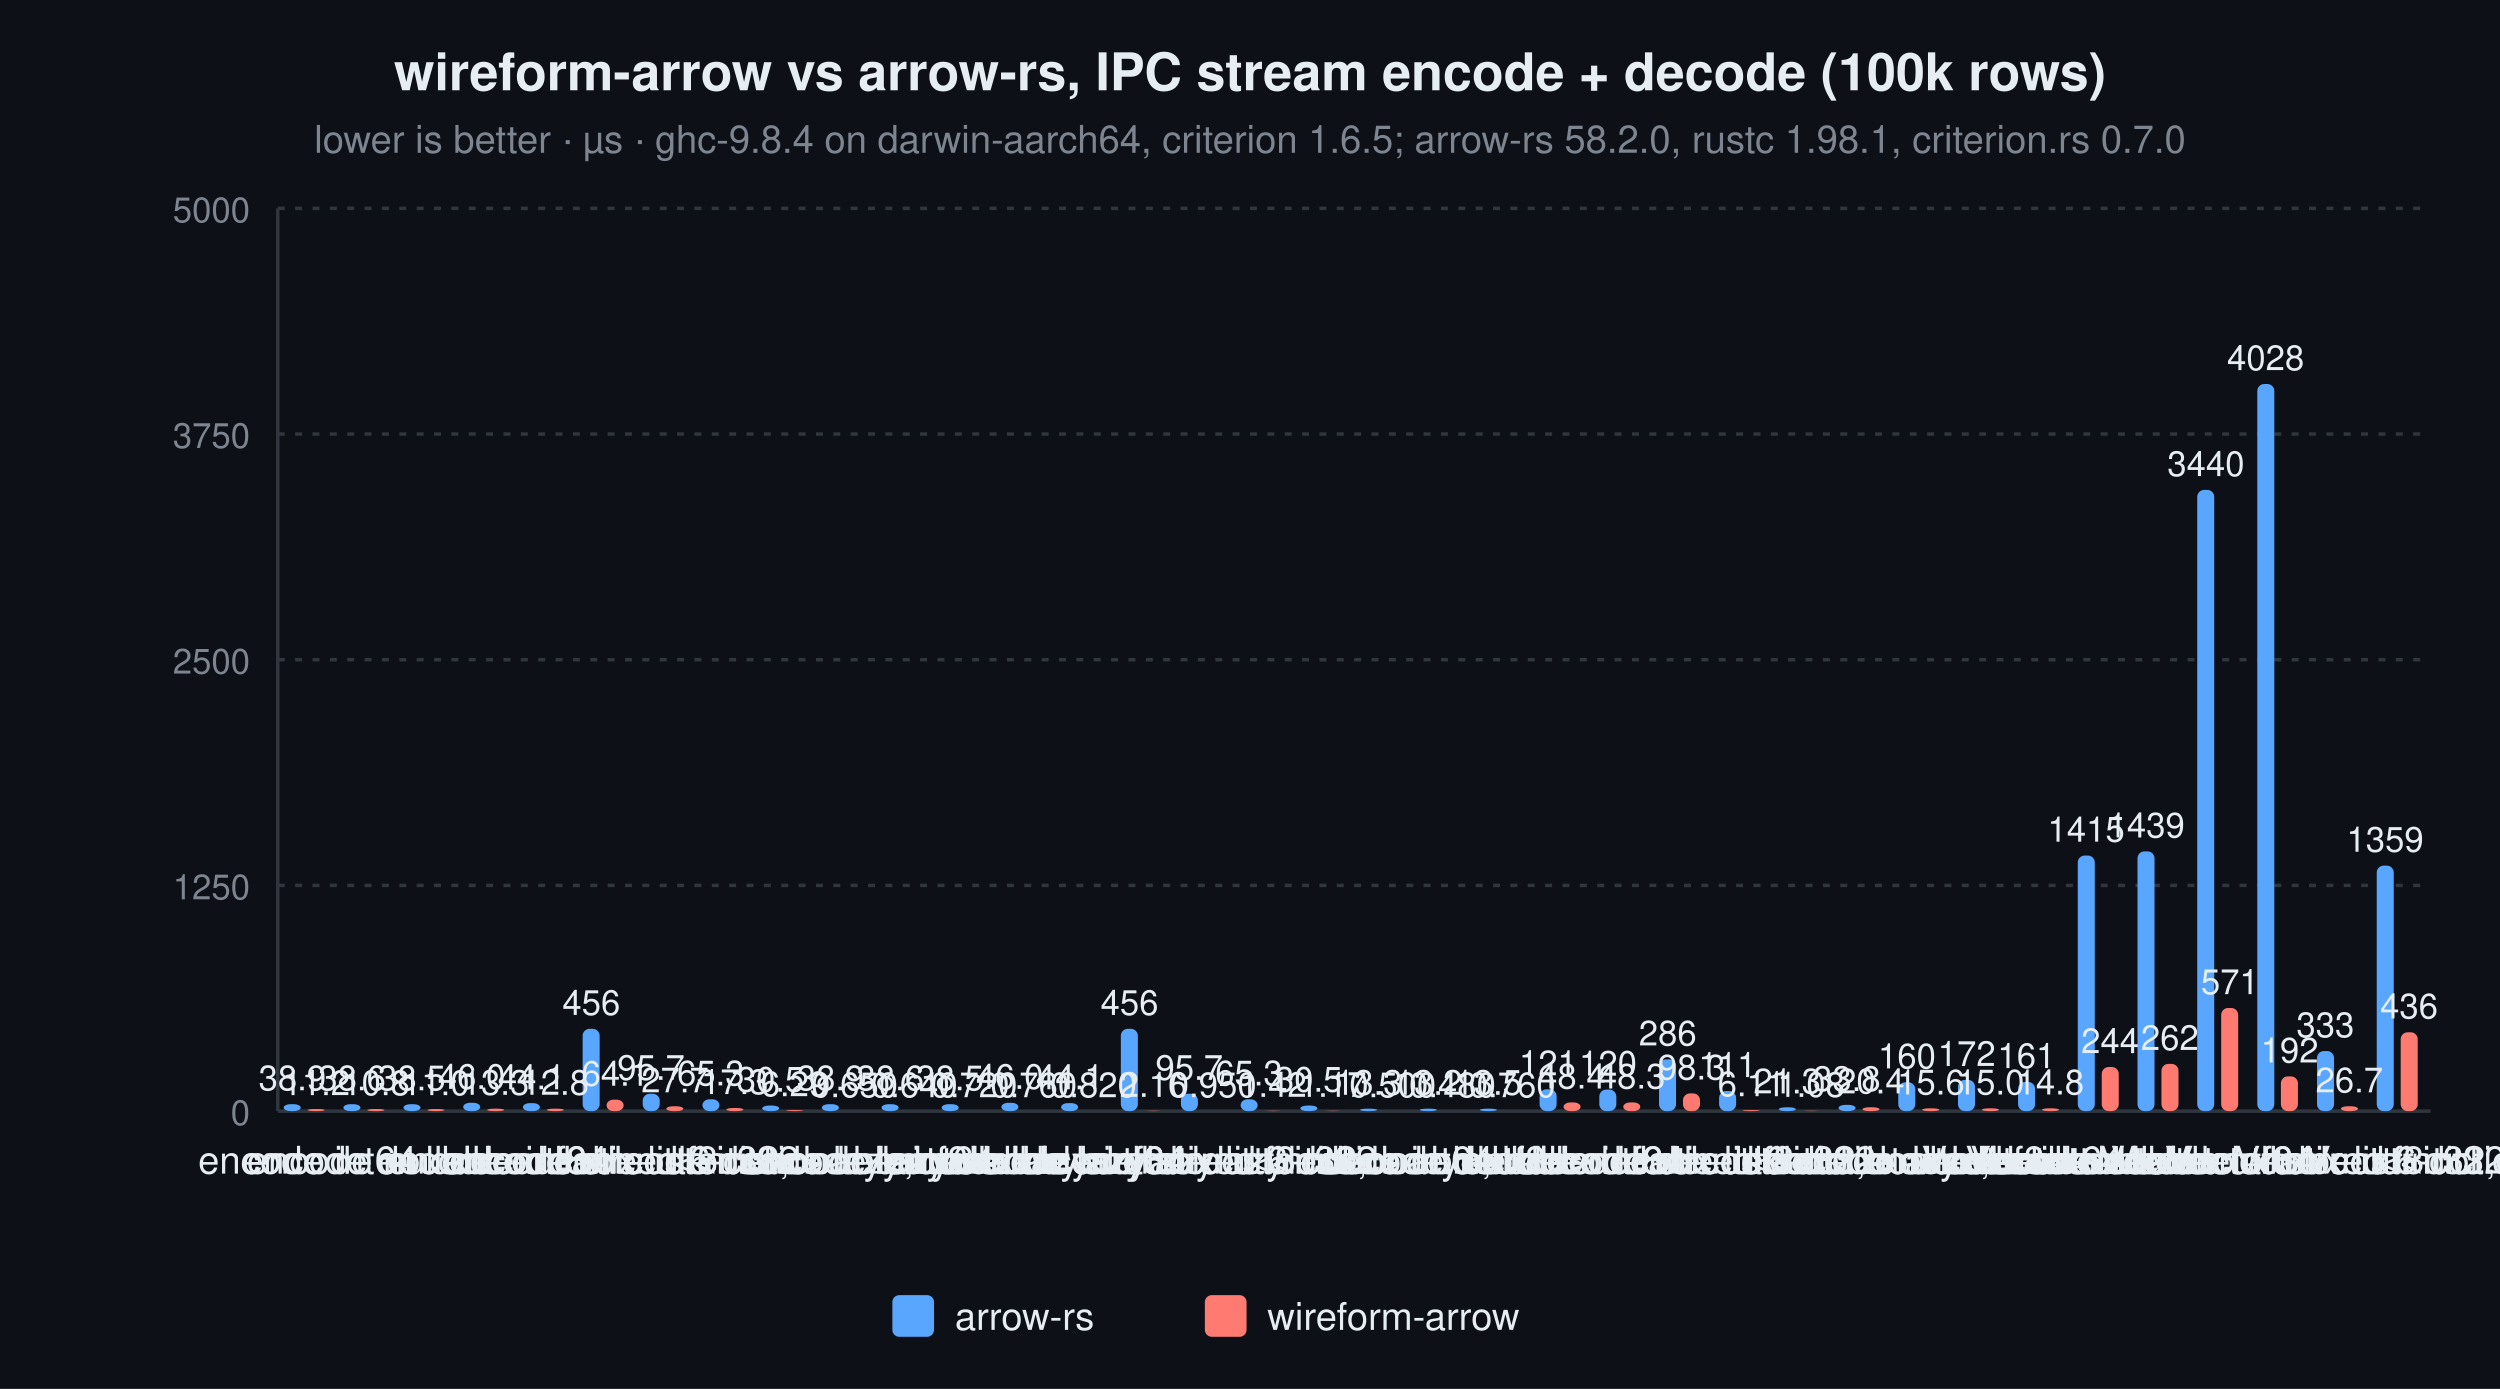
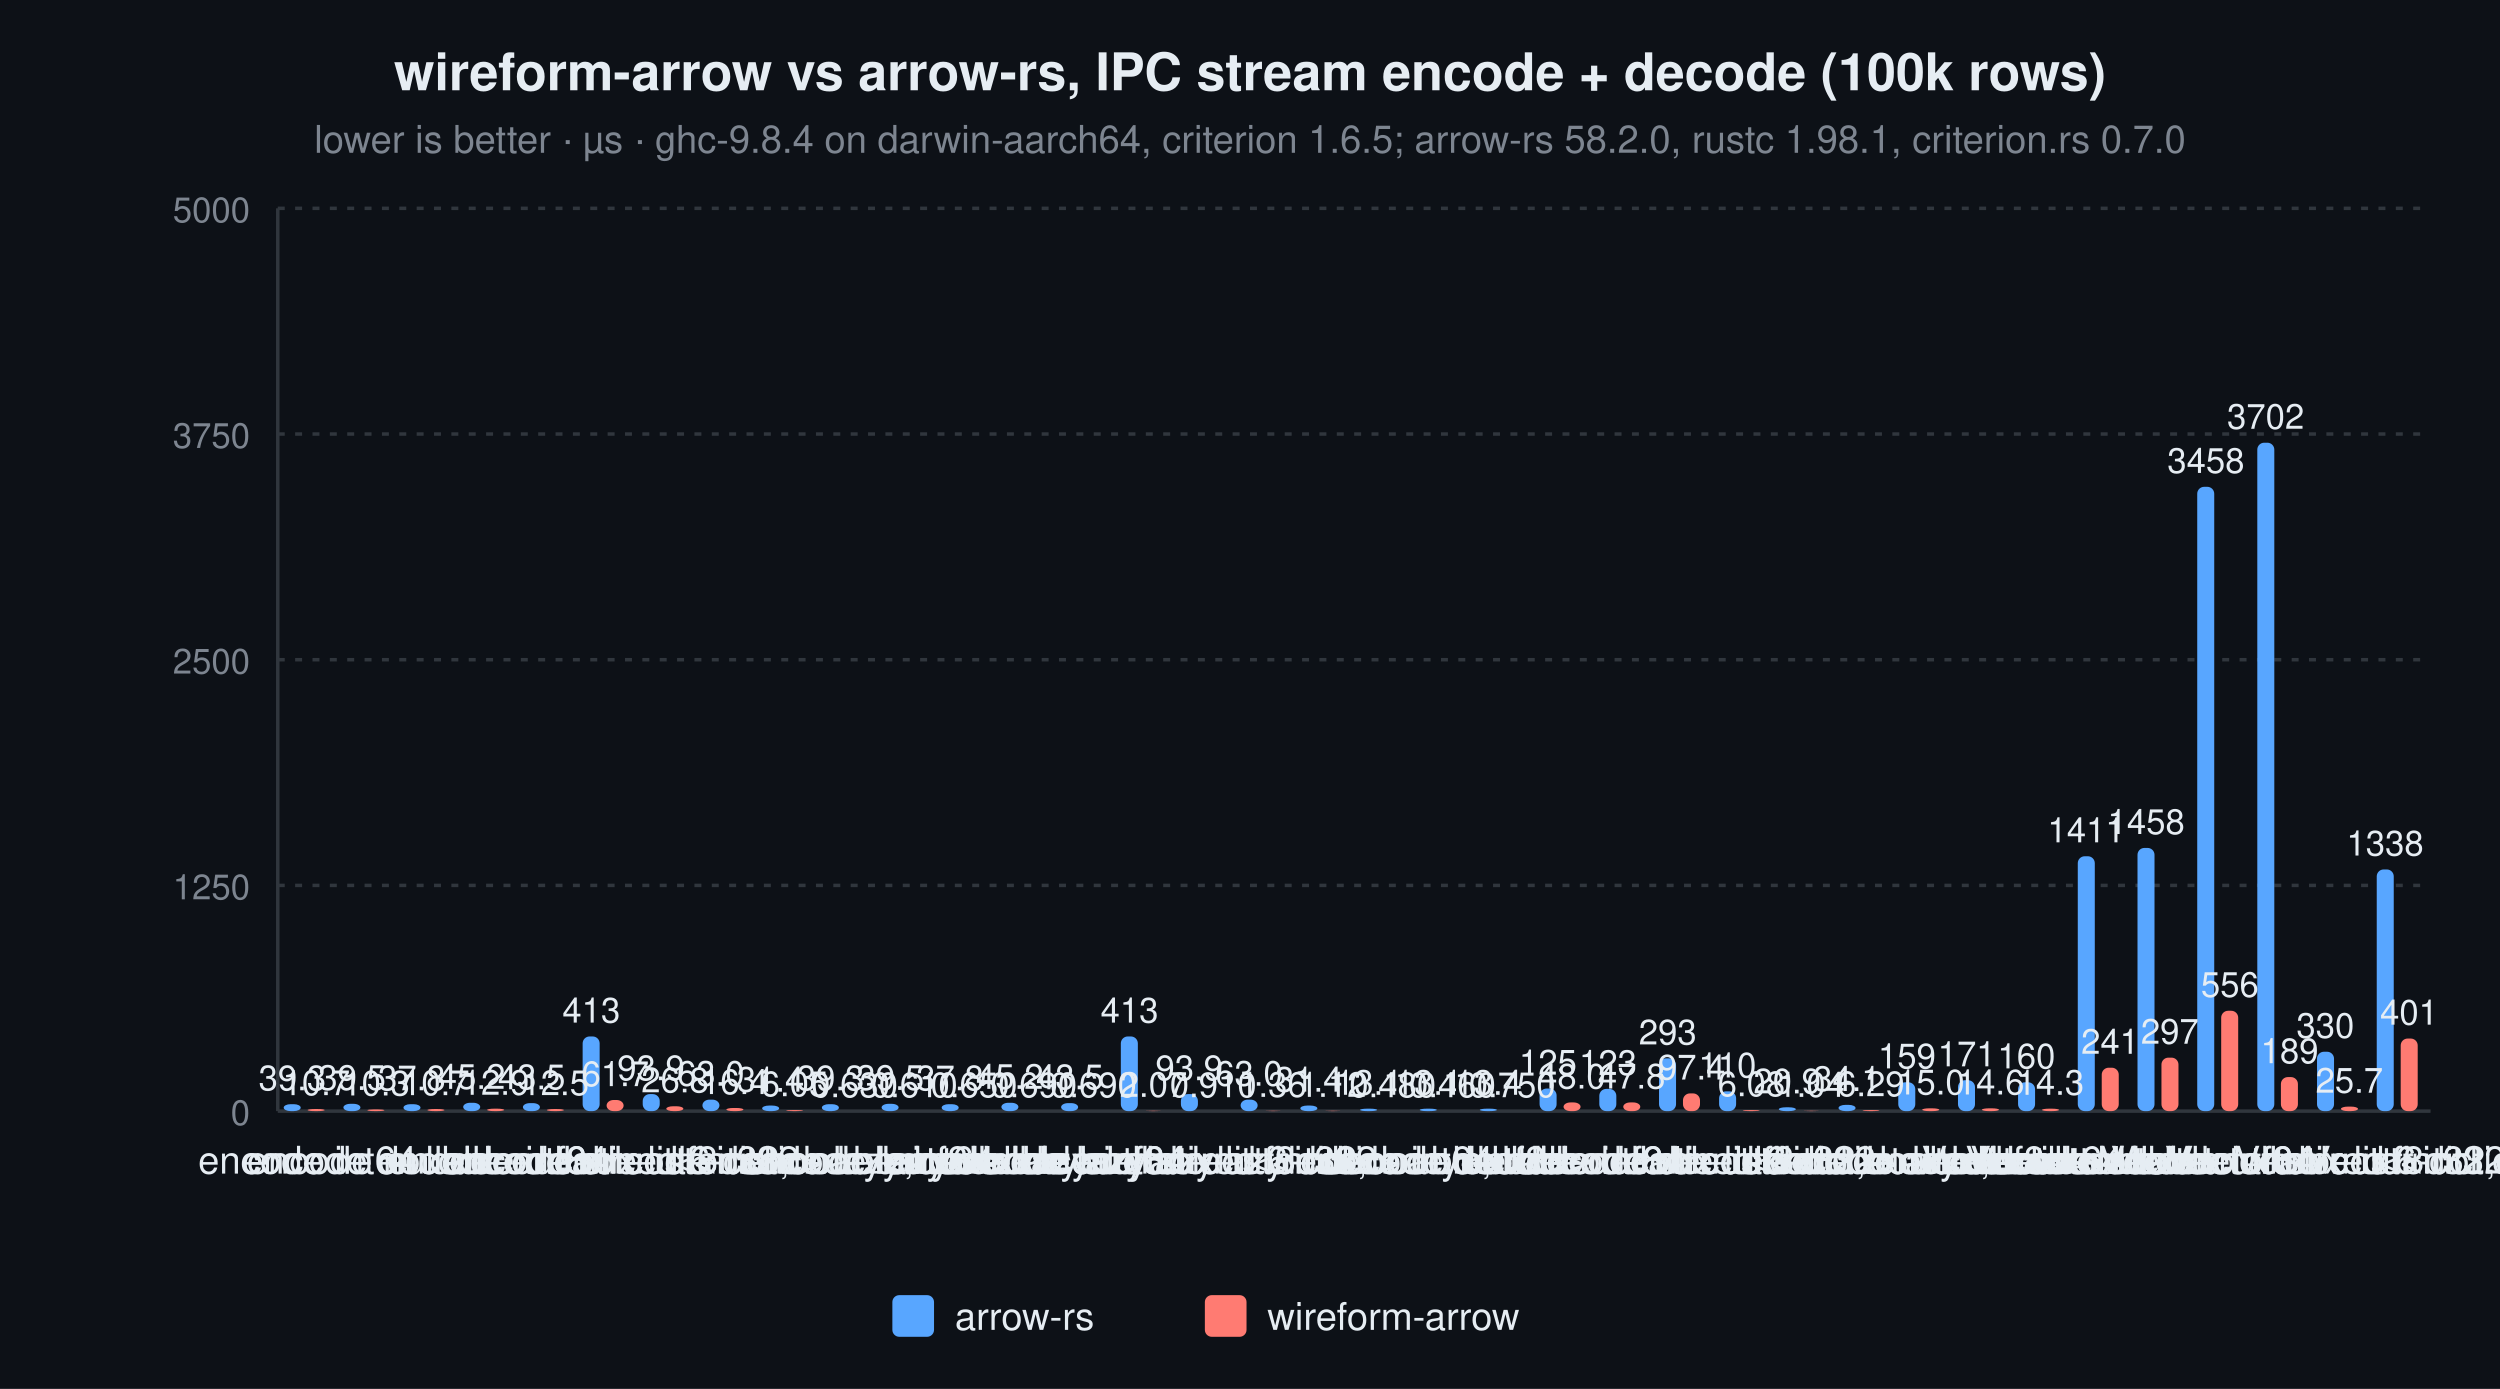
<svg xmlns="http://www.w3.org/2000/svg" viewBox="0 0 720 400" width="720" height="400" font-family="ui-sans-serif, system-ui, -apple-system, BlinkMacSystemFont, &quot;Segoe UI&quot;, Helvetica, Arial, sans-serif" font-size="12">
  <rect x="0" y="0" width="720" height="400" fill="#0d1117" />
  <text x="360" y="26" text-anchor="middle" font-size="15" font-weight="600" fill="#e6edf3">wireform-arrow vs arrow-rs, IPC stream encode + decode (100k rows)</text>
  <text x="360" y="44" text-anchor="middle" font-size="11" fill="#7d8590">lower is better · µs · ghc-9.8.4 on darwin-aarch64, criterion 1.6.5; arrow-rs 58.2.0, rustc 1.98.1, criterion.rs 0.7.0</text>
  <g stroke="#30363d" stroke-width="1">
    <line x1="80" y1="320" x2="700" y2="320" />
    <line x1="80" y1="60" x2="80" y2="320" />
  </g>
  <g>
    <g />
    <text x="72" y="324" text-anchor="end" font-size="10" fill="#7d8590">0</text>
    <line x1="80" y1="255" x2="700" y2="255" stroke="#30363d" stroke-width="1" stroke-dasharray="2 3" />
    <text x="72" y="259" text-anchor="end" font-size="10" fill="#7d8590">1250</text>
    <line x1="80" y1="190" x2="700" y2="190" stroke="#30363d" stroke-width="1" stroke-dasharray="2 3" />
    <text x="72" y="194" text-anchor="end" font-size="10" fill="#7d8590">2500</text>
    <line x1="80" y1="125" x2="700" y2="125" stroke="#30363d" stroke-width="1" stroke-dasharray="2 3" />
    <text x="72" y="129" text-anchor="end" font-size="10" fill="#7d8590">3750</text>
    <line x1="80" y1="60" x2="700" y2="60" stroke="#30363d" stroke-width="1" stroke-dasharray="2 3" />
    <text x="72" y="64" text-anchor="end" font-size="10" fill="#7d8590">5000</text>
  </g>
  <g>
    <rect x="81.7" y="318.0" width="4.9" height="2.0" rx="2" fill="#58a6ff" />
    <rect x="88.6" y="319.4" width="4.9" height="0.6" rx="2" fill="#ff7b72" />
-     <rect x="98.9" y="318.0" width="4.9" height="2.0" rx="2" fill="#58a6ff" />
-     <rect x="105.8" y="319.4" width="4.9" height="0.6" rx="2" fill="#ff7b72" />
+     <rect x="98.9" y="317.9" width="4.9" height="2.1" rx="2" fill="#58a6ff" />
+     <rect x="105.8" y="319.5" width="4.9" height="0.5" rx="2" fill="#ff7b72" />
    <rect x="116.2" y="318.0" width="4.9" height="2.0" rx="2" fill="#58a6ff" />
    <rect x="123.1" y="319.4" width="4.9" height="0.6" rx="2" fill="#ff7b72" />
    <rect x="133.4" y="317.6" width="4.9" height="2.4" rx="2" fill="#58a6ff" />
    <rect x="140.3" y="319.3" width="4.9" height="0.7" rx="2" fill="#ff7b72" />
    <rect x="150.6" y="317.7" width="4.9" height="2.3" rx="2" fill="#58a6ff" />
-     <rect x="157.5" y="319.3" width="4.9" height="0.7" rx="2" fill="#ff7b72" />
-     <rect x="167.8" y="296.3" width="4.9" height="23.7" rx="2" fill="#58a6ff" />
-     <rect x="174.7" y="316.7" width="4.9" height="3.3" rx="2" fill="#ff7b72" />
-     <rect x="185.1" y="315.0" width="4.9" height="5.0" rx="2" fill="#58a6ff" />
+     <rect x="157.5" y="319.4" width="4.9" height="0.6" rx="2" fill="#ff7b72" />
+     <rect x="167.8" y="298.5" width="4.9" height="21.5" rx="2" fill="#58a6ff" />
+     <rect x="174.7" y="316.8" width="4.9" height="3.2" rx="2" fill="#ff7b72" />
+     <rect x="185.1" y="315.1" width="4.9" height="4.9" rx="2" fill="#58a6ff" />
    <rect x="191.9" y="318.6" width="4.9" height="1.4" rx="2" fill="#ff7b72" />
-     <rect x="202.3" y="316.6" width="4.9" height="3.4" rx="2" fill="#58a6ff" />
+     <rect x="202.3" y="316.7" width="4.9" height="3.3" rx="2" fill="#58a6ff" />
    <rect x="209.2" y="319.1" width="4.9" height="0.9" rx="2" fill="#ff7b72" />
    <rect x="219.5" y="318.4" width="4.9" height="1.6" rx="2" fill="#58a6ff" />
    <rect x="226.4" y="319.7" width="4.9" height="0.3" rx="2" fill="#ff7b72" />
    <rect x="236.7" y="318.0" width="4.9" height="2.0" rx="2" fill="#58a6ff" />
    <rect x="243.6" y="320.0" width="4.9" height="0.0" rx="2" fill="#ff7b72" />
-     <rect x="253.9" y="318.0" width="4.9" height="2.0" rx="2" fill="#58a6ff" />
+     <rect x="253.9" y="317.9" width="4.9" height="2.1" rx="2" fill="#58a6ff" />
    <rect x="260.8" y="320.0" width="4.9" height="0.0" rx="2" fill="#ff7b72" />
    <rect x="271.2" y="318.0" width="4.9" height="2.0" rx="2" fill="#58a6ff" />
    <rect x="278.1" y="320.0" width="4.9" height="0.0" rx="2" fill="#ff7b72" />
    <rect x="288.4" y="317.6" width="4.9" height="2.4" rx="2" fill="#58a6ff" />
    <rect x="295.3" y="320.0" width="4.9" height="0.0" rx="2" fill="#ff7b72" />
    <rect x="305.6" y="317.7" width="4.9" height="2.3" rx="2" fill="#58a6ff" />
    <rect x="312.5" y="320.0" width="4.9" height="0.0" rx="2" fill="#ff7b72" />
-     <rect x="322.8" y="296.3" width="4.9" height="23.7" rx="2" fill="#58a6ff" />
+     <rect x="322.8" y="298.5" width="4.9" height="21.5" rx="2" fill="#58a6ff" />
    <rect x="329.7" y="319.9" width="4.9" height="0.1" rx="2" fill="#ff7b72" />
-     <rect x="340.1" y="315.0" width="4.9" height="5.0" rx="2" fill="#58a6ff" />
+     <rect x="340.1" y="315.1" width="4.9" height="4.9" rx="2" fill="#58a6ff" />
    <rect x="346.9" y="320.0" width="4.9" height="0.0" rx="2" fill="#ff7b72" />
-     <rect x="357.3" y="316.6" width="4.9" height="3.4" rx="2" fill="#58a6ff" />
+     <rect x="357.3" y="316.7" width="4.9" height="3.3" rx="2" fill="#58a6ff" />
    <rect x="364.2" y="319.9" width="4.9" height="0.1" rx="2" fill="#ff7b72" />
    <rect x="374.5" y="318.4" width="4.9" height="1.6" rx="2" fill="#58a6ff" />
    <rect x="381.4" y="319.9" width="4.9" height="0.1" rx="2" fill="#ff7b72" />
    <rect x="391.7" y="319.3" width="4.9" height="0.7" rx="2" fill="#58a6ff" />
    <rect x="398.6" y="320.0" width="4.9" height="0.0" rx="2" fill="#ff7b72" />
    <rect x="408.9" y="319.3" width="4.9" height="0.7" rx="2" fill="#58a6ff" />
    <rect x="415.8" y="320.0" width="4.9" height="0.0" rx="2" fill="#ff7b72" />
    <rect x="426.2" y="319.3" width="4.9" height="0.7" rx="2" fill="#58a6ff" />
    <rect x="433.1" y="320.0" width="4.9" height="0.0" rx="2" fill="#ff7b72" />
-     <rect x="443.4" y="313.7" width="4.9" height="6.3" rx="2" fill="#58a6ff" />
+     <rect x="443.4" y="313.5" width="4.9" height="6.5" rx="2" fill="#58a6ff" />
    <rect x="450.3" y="317.5" width="4.9" height="2.5" rx="2" fill="#ff7b72" />
-     <rect x="460.6" y="313.8" width="4.9" height="6.2" rx="2" fill="#58a6ff" />
+     <rect x="460.6" y="313.6" width="4.9" height="6.4" rx="2" fill="#58a6ff" />
    <rect x="467.5" y="317.5" width="4.9" height="2.5" rx="2" fill="#ff7b72" />
-     <rect x="477.8" y="305.1" width="4.9" height="14.9" rx="2" fill="#58a6ff" />
+     <rect x="477.8" y="304.8" width="4.9" height="15.2" rx="2" fill="#58a6ff" />
    <rect x="484.7" y="314.9" width="4.9" height="5.1" rx="2" fill="#ff7b72" />
-     <rect x="495.1" y="314.2" width="4.9" height="5.8" rx="2" fill="#58a6ff" />
+     <rect x="495.1" y="314.3" width="4.9" height="5.7" rx="2" fill="#58a6ff" />
    <rect x="501.9" y="319.7" width="4.9" height="0.3" rx="2" fill="#ff7b72" />
    <rect x="512.3" y="318.9" width="4.9" height="1.1" rx="2" fill="#58a6ff" />
    <rect x="519.2" y="319.9" width="4.9" height="0.1" rx="2" fill="#ff7b72" />
    <rect x="529.5" y="318.2" width="4.9" height="1.8" rx="2" fill="#58a6ff" />
-     <rect x="536.4" y="318.9" width="4.9" height="1.1" rx="2" fill="#ff7b72" />
+     <rect x="536.4" y="319.7" width="4.9" height="0.3" rx="2" fill="#ff7b72" />
    <rect x="546.7" y="311.7" width="4.9" height="8.3" rx="2" fill="#58a6ff" />
    <rect x="553.6" y="319.2" width="4.9" height="0.8" rx="2" fill="#ff7b72" />
-     <rect x="563.9" y="311.0" width="4.9" height="9.0" rx="2" fill="#58a6ff" />
+     <rect x="563.9" y="311.1" width="4.9" height="8.9" rx="2" fill="#58a6ff" />
    <rect x="570.8" y="319.2" width="4.9" height="0.8" rx="2" fill="#ff7b72" />
-     <rect x="581.2" y="311.6" width="4.9" height="8.4" rx="2" fill="#58a6ff" />
-     <rect x="588.1" y="319.2" width="4.9" height="0.8" rx="2" fill="#ff7b72" />
-     <rect x="598.4" y="246.4" width="4.9" height="73.6" rx="2" fill="#58a6ff" />
-     <rect x="605.3" y="307.3" width="4.9" height="12.7" rx="2" fill="#ff7b72" />
-     <rect x="615.6" y="245.2" width="4.9" height="74.8" rx="2" fill="#58a6ff" />
-     <rect x="622.5" y="306.4" width="4.9" height="13.6" rx="2" fill="#ff7b72" />
-     <rect x="632.8" y="141.1" width="4.9" height="178.9" rx="2" fill="#58a6ff" />
-     <rect x="639.7" y="290.3" width="4.9" height="29.7" rx="2" fill="#ff7b72" />
-     <rect x="650.1" y="110.6" width="4.9" height="209.4" rx="2" fill="#58a6ff" />
-     <rect x="656.9" y="310.0" width="4.9" height="10.0" rx="2" fill="#ff7b72" />
-     <rect x="667.3" y="302.7" width="4.9" height="17.3" rx="2" fill="#58a6ff" />
-     <rect x="674.2" y="318.6" width="4.9" height="1.4" rx="2" fill="#ff7b72" />
-     <rect x="684.5" y="249.3" width="4.9" height="70.7" rx="2" fill="#58a6ff" />
-     <rect x="691.4" y="297.3" width="4.9" height="22.7" rx="2" fill="#ff7b72" />
-   </g>
-   <g>
-     <text x="84.2" y="314.0" text-anchor="middle" font-size="10" fill="#e6edf3">38.9</text>
-     <text x="91.1" y="315.4" text-anchor="middle" font-size="10" fill="#e6edf3">11.2</text>
-     <text x="101.4" y="314.0" text-anchor="middle" font-size="10" fill="#e6edf3">38.6</text>
-     <text x="108.3" y="315.4" text-anchor="middle" font-size="10" fill="#e6edf3">10.8</text>
-     <text x="118.6" y="314.0" text-anchor="middle" font-size="10" fill="#e6edf3">38.5</text>
-     <text x="125.5" y="315.4" text-anchor="middle" font-size="10" fill="#e6edf3">11.0</text>
-     <text x="135.8" y="313.6" text-anchor="middle" font-size="10" fill="#e6edf3">46.0</text>
-     <text x="142.7" y="315.3" text-anchor="middle" font-size="10" fill="#e6edf3">13.3</text>
-     <text x="153.1" y="313.7" text-anchor="middle" font-size="10" fill="#e6edf3">44.1</text>
-     <text x="159.9" y="315.3" text-anchor="middle" font-size="10" fill="#e6edf3">12.8</text>
-     <text x="170.3" y="292.3" text-anchor="middle" font-size="10" fill="#e6edf3">456</text>
-     <text x="177.2" y="312.7" text-anchor="middle" font-size="10" fill="#e6edf3">64.1</text>
-     <text x="187.5" y="311.0" text-anchor="middle" font-size="10" fill="#e6edf3">95.7</text>
-     <text x="194.4" y="314.6" text-anchor="middle" font-size="10" fill="#e6edf3">27.7</text>
-     <text x="204.7" y="312.6" text-anchor="middle" font-size="10" fill="#e6edf3">65.3</text>
-     <text x="211.6" y="315.1" text-anchor="middle" font-size="10" fill="#e6edf3">17.3</text>
-     <text x="221.9" y="314.4" text-anchor="middle" font-size="10" fill="#e6edf3">30.5</text>
-     <text x="228.8" y="315.7" text-anchor="middle" font-size="10" fill="#e6edf3">6.29</text>
-     <text x="239.2" y="314.0" text-anchor="middle" font-size="10" fill="#e6edf3">38.9</text>
-     <text x="246.1" y="316.0" text-anchor="middle" font-size="10" fill="#e6edf3">0.650</text>
-     <text x="256.4" y="314.0" text-anchor="middle" font-size="10" fill="#e6edf3">38.6</text>
-     <text x="263.3" y="316.0" text-anchor="middle" font-size="10" fill="#e6edf3">0.640</text>
-     <text x="273.6" y="314.0" text-anchor="middle" font-size="10" fill="#e6edf3">38.5</text>
-     <text x="280.5" y="316.0" text-anchor="middle" font-size="10" fill="#e6edf3">0.720</text>
-     <text x="290.8" y="313.6" text-anchor="middle" font-size="10" fill="#e6edf3">46.0</text>
-     <text x="297.7" y="316.0" text-anchor="middle" font-size="10" fill="#e6edf3">0.760</text>
-     <text x="308.1" y="313.7" text-anchor="middle" font-size="10" fill="#e6edf3">44.1</text>
-     <text x="314.9" y="316.0" text-anchor="middle" font-size="10" fill="#e6edf3">0.820</text>
-     <text x="325.3" y="292.3" text-anchor="middle" font-size="10" fill="#e6edf3">456</text>
-     <text x="332.2" y="315.9" text-anchor="middle" font-size="10" fill="#e6edf3">2.16</text>
-     <text x="342.5" y="311.0" text-anchor="middle" font-size="10" fill="#e6edf3">95.7</text>
-     <text x="349.4" y="316.0" text-anchor="middle" font-size="10" fill="#e6edf3">0.950</text>
-     <text x="359.7" y="312.6" text-anchor="middle" font-size="10" fill="#e6edf3">65.3</text>
-     <text x="366.6" y="315.9" text-anchor="middle" font-size="10" fill="#e6edf3">1.42</text>
-     <text x="376.9" y="314.4" text-anchor="middle" font-size="10" fill="#e6edf3">30.5</text>
-     <text x="383.8" y="315.9" text-anchor="middle" font-size="10" fill="#e6edf3">1.17</text>
-     <text x="394.2" y="315.3" text-anchor="middle" font-size="10" fill="#e6edf3">13.3</text>
-     <text x="401.1" y="316.0" text-anchor="middle" font-size="10" fill="#e6edf3">0.500</text>
-     <text x="411.4" y="315.3" text-anchor="middle" font-size="10" fill="#e6edf3">13.2</text>
-     <text x="418.3" y="316.0" text-anchor="middle" font-size="10" fill="#e6edf3">0.480</text>
-     <text x="428.6" y="315.3" text-anchor="middle" font-size="10" fill="#e6edf3">13.5</text>
-     <text x="435.5" y="316.0" text-anchor="middle" font-size="10" fill="#e6edf3">0.760</text>
-     <text x="445.8" y="309.7" text-anchor="middle" font-size="10" fill="#e6edf3">121</text>
-     <text x="452.7" y="313.5" text-anchor="middle" font-size="10" fill="#e6edf3">48.4</text>
-     <text x="463.1" y="309.8" text-anchor="middle" font-size="10" fill="#e6edf3">120</text>
-     <text x="469.9" y="313.5" text-anchor="middle" font-size="10" fill="#e6edf3">48.3</text>
-     <text x="480.3" y="301.1" text-anchor="middle" font-size="10" fill="#e6edf3">286</text>
-     <text x="487.2" y="310.9" text-anchor="middle" font-size="10" fill="#e6edf3">98.3</text>
-     <text x="497.5" y="310.2" text-anchor="middle" font-size="10" fill="#e6edf3">111</text>
-     <text x="504.4" y="315.7" text-anchor="middle" font-size="10" fill="#e6edf3">6.11</text>
-     <text x="514.7" y="314.9" text-anchor="middle" font-size="10" fill="#e6edf3">21.3</text>
-     <text x="521.6" y="315.9" text-anchor="middle" font-size="10" fill="#e6edf3">1.08</text>
-     <text x="531.9" y="314.2" text-anchor="middle" font-size="10" fill="#e6edf3">33.8</text>
-     <text x="538.8" y="314.9" text-anchor="middle" font-size="10" fill="#e6edf3">20.4</text>
-     <text x="549.2" y="307.7" text-anchor="middle" font-size="10" fill="#e6edf3">160</text>
-     <text x="556.1" y="315.2" text-anchor="middle" font-size="10" fill="#e6edf3">15.6</text>
-     <text x="566.4" y="307.0" text-anchor="middle" font-size="10" fill="#e6edf3">172</text>
-     <text x="573.3" y="315.2" text-anchor="middle" font-size="10" fill="#e6edf3">15.0</text>
-     <text x="583.6" y="307.6" text-anchor="middle" font-size="10" fill="#e6edf3">161</text>
-     <text x="590.5" y="315.2" text-anchor="middle" font-size="10" fill="#e6edf3">14.8</text>
-     <text x="600.8" y="242.4" text-anchor="middle" font-size="10" fill="#e6edf3">1415</text>
-     <text x="607.7" y="303.3" text-anchor="middle" font-size="10" fill="#e6edf3">244</text>
-     <text x="618.1" y="241.2" text-anchor="middle" font-size="10" fill="#e6edf3">1439</text>
-     <text x="624.9" y="302.4" text-anchor="middle" font-size="10" fill="#e6edf3">262</text>
-     <text x="635.3" y="137.1" text-anchor="middle" font-size="10" fill="#e6edf3">3440</text>
-     <text x="642.2" y="286.3" text-anchor="middle" font-size="10" fill="#e6edf3">571</text>
-     <text x="652.5" y="106.6" text-anchor="middle" font-size="10" fill="#e6edf3">4028</text>
-     <text x="659.4" y="306.0" text-anchor="middle" font-size="10" fill="#e6edf3">192</text>
-     <text x="669.7" y="298.7" text-anchor="middle" font-size="10" fill="#e6edf3">333</text>
-     <text x="676.6" y="314.6" text-anchor="middle" font-size="10" fill="#e6edf3">26.7</text>
-     <text x="686.9" y="245.3" text-anchor="middle" font-size="10" fill="#e6edf3">1359</text>
-     <text x="693.8" y="293.3" text-anchor="middle" font-size="10" fill="#e6edf3">436</text>
+     <rect x="581.2" y="311.7" width="4.9" height="8.3" rx="2" fill="#58a6ff" />
+     <rect x="588.1" y="319.3" width="4.9" height="0.7" rx="2" fill="#ff7b72" />
+     <rect x="598.4" y="246.6" width="4.9" height="73.4" rx="2" fill="#58a6ff" />
+     <rect x="605.3" y="307.5" width="4.9" height="12.5" rx="2" fill="#ff7b72" />
+     <rect x="615.6" y="244.2" width="4.9" height="75.8" rx="2" fill="#58a6ff" />
+     <rect x="622.5" y="304.6" width="4.9" height="15.4" rx="2" fill="#ff7b72" />
+     <rect x="632.8" y="140.2" width="4.9" height="179.8" rx="2" fill="#58a6ff" />
+     <rect x="639.7" y="291.1" width="4.9" height="28.9" rx="2" fill="#ff7b72" />
+     <rect x="650.1" y="127.5" width="4.9" height="192.5" rx="2" fill="#58a6ff" />
+     <rect x="656.9" y="310.2" width="4.9" height="9.8" rx="2" fill="#ff7b72" />
+     <rect x="667.3" y="302.9" width="4.9" height="17.1" rx="2" fill="#58a6ff" />
+     <rect x="674.2" y="318.7" width="4.9" height="1.3" rx="2" fill="#ff7b72" />
+     <rect x="684.5" y="250.4" width="4.9" height="69.6" rx="2" fill="#58a6ff" />
+     <rect x="691.4" y="299.1" width="4.9" height="20.9" rx="2" fill="#ff7b72" />
+   </g>
+   <g>
+     <text x="84.2" y="314.0" text-anchor="middle" font-size="10" fill="#e6edf3">39.3</text>
+     <text x="91.1" y="315.4" text-anchor="middle" font-size="10" fill="#e6edf3">10.7</text>
+     <text x="101.4" y="313.9" text-anchor="middle" font-size="10" fill="#e6edf3">39.5</text>
+     <text x="108.3" y="315.5" text-anchor="middle" font-size="10" fill="#e6edf3">10.3</text>
+     <text x="118.6" y="314.0" text-anchor="middle" font-size="10" fill="#e6edf3">37.8</text>
+     <text x="125.5" y="315.4" text-anchor="middle" font-size="10" fill="#e6edf3">10.7</text>
+     <text x="135.8" y="313.6" text-anchor="middle" font-size="10" fill="#e6edf3">45.2</text>
+     <text x="142.7" y="315.3" text-anchor="middle" font-size="10" fill="#e6edf3">12.9</text>
+     <text x="153.1" y="313.7" text-anchor="middle" font-size="10" fill="#e6edf3">43.5</text>
+     <text x="159.9" y="315.4" text-anchor="middle" font-size="10" fill="#e6edf3">12.5</text>
+     <text x="170.3" y="294.5" text-anchor="middle" font-size="10" fill="#e6edf3">413</text>
+     <text x="177.2" y="312.8" text-anchor="middle" font-size="10" fill="#e6edf3">61.7</text>
+     <text x="187.5" y="311.1" text-anchor="middle" font-size="10" fill="#e6edf3">93.9</text>
+     <text x="194.4" y="314.6" text-anchor="middle" font-size="10" fill="#e6edf3">26.8</text>
+     <text x="204.7" y="312.7" text-anchor="middle" font-size="10" fill="#e6edf3">63.0</text>
+     <text x="211.6" y="315.1" text-anchor="middle" font-size="10" fill="#e6edf3">16.4</text>
+     <text x="221.9" y="314.4" text-anchor="middle" font-size="10" fill="#e6edf3">31.4</text>
+     <text x="228.8" y="315.7" text-anchor="middle" font-size="10" fill="#e6edf3">6.05</text>
+     <text x="239.2" y="314.0" text-anchor="middle" font-size="10" fill="#e6edf3">39.3</text>
+     <text x="246.1" y="316.0" text-anchor="middle" font-size="10" fill="#e6edf3">0.630</text>
+     <text x="256.4" y="313.9" text-anchor="middle" font-size="10" fill="#e6edf3">39.5</text>
+     <text x="263.3" y="316.0" text-anchor="middle" font-size="10" fill="#e6edf3">0.610</text>
+     <text x="273.6" y="314.0" text-anchor="middle" font-size="10" fill="#e6edf3">37.8</text>
+     <text x="280.5" y="316.0" text-anchor="middle" font-size="10" fill="#e6edf3">0.650</text>
+     <text x="290.8" y="313.6" text-anchor="middle" font-size="10" fill="#e6edf3">45.2</text>
+     <text x="297.7" y="316.0" text-anchor="middle" font-size="10" fill="#e6edf3">0.690</text>
+     <text x="308.1" y="313.7" text-anchor="middle" font-size="10" fill="#e6edf3">43.5</text>
+     <text x="314.9" y="316.0" text-anchor="middle" font-size="10" fill="#e6edf3">0.690</text>
+     <text x="325.3" y="294.5" text-anchor="middle" font-size="10" fill="#e6edf3">413</text>
+     <text x="332.2" y="315.9" text-anchor="middle" font-size="10" fill="#e6edf3">2.07</text>
+     <text x="342.5" y="311.1" text-anchor="middle" font-size="10" fill="#e6edf3">93.9</text>
+     <text x="349.4" y="316.0" text-anchor="middle" font-size="10" fill="#e6edf3">0.910</text>
+     <text x="359.7" y="312.7" text-anchor="middle" font-size="10" fill="#e6edf3">63.0</text>
+     <text x="366.6" y="315.9" text-anchor="middle" font-size="10" fill="#e6edf3">1.36</text>
+     <text x="376.9" y="314.4" text-anchor="middle" font-size="10" fill="#e6edf3">31.4</text>
+     <text x="383.8" y="315.9" text-anchor="middle" font-size="10" fill="#e6edf3">1.12</text>
+     <text x="394.2" y="315.3" text-anchor="middle" font-size="10" fill="#e6edf3">13.1</text>
+     <text x="401.1" y="316.0" text-anchor="middle" font-size="10" fill="#e6edf3">0.480</text>
+     <text x="411.4" y="315.3" text-anchor="middle" font-size="10" fill="#e6edf3">13.1</text>
+     <text x="418.3" y="316.0" text-anchor="middle" font-size="10" fill="#e6edf3">0.460</text>
+     <text x="428.6" y="315.3" text-anchor="middle" font-size="10" fill="#e6edf3">13.4</text>
+     <text x="435.5" y="316.0" text-anchor="middle" font-size="10" fill="#e6edf3">0.750</text>
+     <text x="445.8" y="309.5" text-anchor="middle" font-size="10" fill="#e6edf3">125</text>
+     <text x="452.7" y="313.5" text-anchor="middle" font-size="10" fill="#e6edf3">48.0</text>
+     <text x="463.1" y="309.6" text-anchor="middle" font-size="10" fill="#e6edf3">123</text>
+     <text x="469.9" y="313.5" text-anchor="middle" font-size="10" fill="#e6edf3">47.8</text>
+     <text x="480.3" y="300.8" text-anchor="middle" font-size="10" fill="#e6edf3">293</text>
+     <text x="487.2" y="310.9" text-anchor="middle" font-size="10" fill="#e6edf3">97.4</text>
+     <text x="497.5" y="310.3" text-anchor="middle" font-size="10" fill="#e6edf3">110</text>
+     <text x="504.4" y="315.7" text-anchor="middle" font-size="10" fill="#e6edf3">6.08</text>
+     <text x="514.7" y="314.9" text-anchor="middle" font-size="10" fill="#e6edf3">20.9</text>
+     <text x="521.6" y="315.9" text-anchor="middle" font-size="10" fill="#e6edf3">1.04</text>
+     <text x="531.9" y="314.2" text-anchor="middle" font-size="10" fill="#e6edf3">34.1</text>
+     <text x="538.8" y="315.7" text-anchor="middle" font-size="10" fill="#e6edf3">6.29</text>
+     <text x="549.2" y="307.7" text-anchor="middle" font-size="10" fill="#e6edf3">159</text>
+     <text x="556.1" y="315.2" text-anchor="middle" font-size="10" fill="#e6edf3">15.0</text>
+     <text x="566.4" y="307.1" text-anchor="middle" font-size="10" fill="#e6edf3">171</text>
+     <text x="573.3" y="315.2" text-anchor="middle" font-size="10" fill="#e6edf3">14.6</text>
+     <text x="583.6" y="307.7" text-anchor="middle" font-size="10" fill="#e6edf3">160</text>
+     <text x="590.5" y="315.3" text-anchor="middle" font-size="10" fill="#e6edf3">14.3</text>
+     <text x="600.8" y="242.6" text-anchor="middle" font-size="10" fill="#e6edf3">1411</text>
+     <text x="607.7" y="303.5" text-anchor="middle" font-size="10" fill="#e6edf3">241</text>
+     <text x="618.1" y="240.2" text-anchor="middle" font-size="10" fill="#e6edf3">1458</text>
+     <text x="624.9" y="300.6" text-anchor="middle" font-size="10" fill="#e6edf3">297</text>
+     <text x="635.3" y="136.2" text-anchor="middle" font-size="10" fill="#e6edf3">3458</text>
+     <text x="642.2" y="287.1" text-anchor="middle" font-size="10" fill="#e6edf3">556</text>
+     <text x="652.5" y="123.5" text-anchor="middle" font-size="10" fill="#e6edf3">3702</text>
+     <text x="659.4" y="306.2" text-anchor="middle" font-size="10" fill="#e6edf3">189</text>
+     <text x="669.7" y="298.9" text-anchor="middle" font-size="10" fill="#e6edf3">330</text>
+     <text x="676.6" y="314.7" text-anchor="middle" font-size="10" fill="#e6edf3">25.7</text>
+     <text x="686.9" y="246.4" text-anchor="middle" font-size="10" fill="#e6edf3">1338</text>
+     <text x="693.8" y="295.1" text-anchor="middle" font-size="10" fill="#e6edf3">401</text>
  </g>
  <g>
    <text x="88.6" y="338" text-anchor="middle" font-size="11" fill="#e6edf3">encode int64</text>
    <text x="105.8" y="338" text-anchor="middle" font-size="11" fill="#e6edf3">encode double</text>
    <text x="123.1" y="338" text-anchor="middle" font-size="11" fill="#e6edf3">encode nullable int64</text>
    <text x="140.3" y="338" text-anchor="middle" font-size="11" fill="#e6edf3">encode utf8</text>
    <text x="157.5" y="338" text-anchor="middle" font-size="11" fill="#e6edf3">encode nullable utf8</text>
    <text x="174.7" y="338" text-anchor="middle" font-size="11" fill="#e6edf3">encode mixed 6-col</text>
    <text x="191.9" y="338" text-anchor="middle" font-size="11" fill="#e6edf3">encode list&lt;int32&gt;</text>
    <text x="209.2" y="338" text-anchor="middle" font-size="11" fill="#e6edf3">encode struct&lt;int32,double,bool&gt;</text>
    <text x="226.4" y="338" text-anchor="middle" font-size="11" fill="#e6edf3">encode dictionary&lt;utf8&gt;</text>
    <text x="243.6" y="338" text-anchor="middle" font-size="11" fill="#e6edf3">encode lazy int64</text>
    <text x="260.8" y="338" text-anchor="middle" font-size="11" fill="#e6edf3">encode lazy double</text>
    <text x="278.1" y="338" text-anchor="middle" font-size="11" fill="#e6edf3">encode lazy nullable int64</text>
    <text x="295.3" y="338" text-anchor="middle" font-size="11" fill="#e6edf3">encode lazy utf8</text>
    <text x="312.5" y="338" text-anchor="middle" font-size="11" fill="#e6edf3">encode lazy nullable utf8</text>
    <text x="329.7" y="338" text-anchor="middle" font-size="11" fill="#e6edf3">encode lazy mixed 6-col</text>
    <text x="346.9" y="338" text-anchor="middle" font-size="11" fill="#e6edf3">encode lazy list&lt;int32&gt;</text>
    <text x="364.2" y="338" text-anchor="middle" font-size="11" fill="#e6edf3">encode lazy struct&lt;int32,double,bool&gt;</text>
    <text x="381.4" y="338" text-anchor="middle" font-size="11" fill="#e6edf3">encode lazy dictionary&lt;utf8&gt;</text>
    <text x="398.6" y="338" text-anchor="middle" font-size="11" fill="#e6edf3">decode int64</text>
    <text x="415.8" y="338" text-anchor="middle" font-size="11" fill="#e6edf3">decode double</text>
    <text x="433.1" y="338" text-anchor="middle" font-size="11" fill="#e6edf3">decode nullable int64</text>
    <text x="450.3" y="338" text-anchor="middle" font-size="11" fill="#e6edf3">decode utf8</text>
    <text x="467.5" y="338" text-anchor="middle" font-size="11" fill="#e6edf3">decode nullable utf8</text>
    <text x="484.7" y="338" text-anchor="middle" font-size="11" fill="#e6edf3">decode mixed 6-col</text>
    <text x="501.9" y="338" text-anchor="middle" font-size="11" fill="#e6edf3">decode list&lt;int32&gt;</text>
    <text x="519.2" y="338" text-anchor="middle" font-size="11" fill="#e6edf3">decode struct&lt;int32,double,bool&gt;</text>
    <text x="536.4" y="338" text-anchor="middle" font-size="11" fill="#e6edf3">decode dictionary&lt;utf8&gt;</text>
    <text x="553.6" y="338" text-anchor="middle" font-size="11" fill="#e6edf3">decode + toVector int64</text>
    <text x="570.8" y="338" text-anchor="middle" font-size="11" fill="#e6edf3">decode + toVector double</text>
    <text x="588.1" y="338" text-anchor="middle" font-size="11" fill="#e6edf3">decode + toVector nullable int64</text>
    <text x="605.3" y="338" text-anchor="middle" font-size="11" fill="#e6edf3">decode + toVector utf8</text>
    <text x="622.5" y="338" text-anchor="middle" font-size="11" fill="#e6edf3">decode + toVector nullable utf8</text>
    <text x="639.7" y="338" text-anchor="middle" font-size="11" fill="#e6edf3">decode + toVector mixed 6-col</text>
    <text x="656.9" y="338" text-anchor="middle" font-size="11" fill="#e6edf3">decode + toVector list&lt;int32&gt;</text>
    <text x="674.2" y="338" text-anchor="middle" font-size="11" fill="#e6edf3">decode + toVector struct&lt;int32,double,bool&gt;</text>
    <text x="691.4" y="338" text-anchor="middle" font-size="11" fill="#e6edf3">decode + toVector dictionary&lt;utf8&gt;</text>
  </g>
  <g>
    <g transform="translate(257, 382)">
      <rect x="0" y="-9" width="12" height="12" rx="2" fill="#58a6ff" />
      <text x="18" y="1" font-size="11" fill="#e6edf3">arrow-rs</text>
    </g>
    <g transform="translate(347, 382)">
      <rect x="0" y="-9" width="12" height="12" rx="2" fill="#ff7b72" />
      <text x="18" y="1" font-size="11" fill="#e6edf3">wireform-arrow</text>
    </g>
  </g>
</svg>
